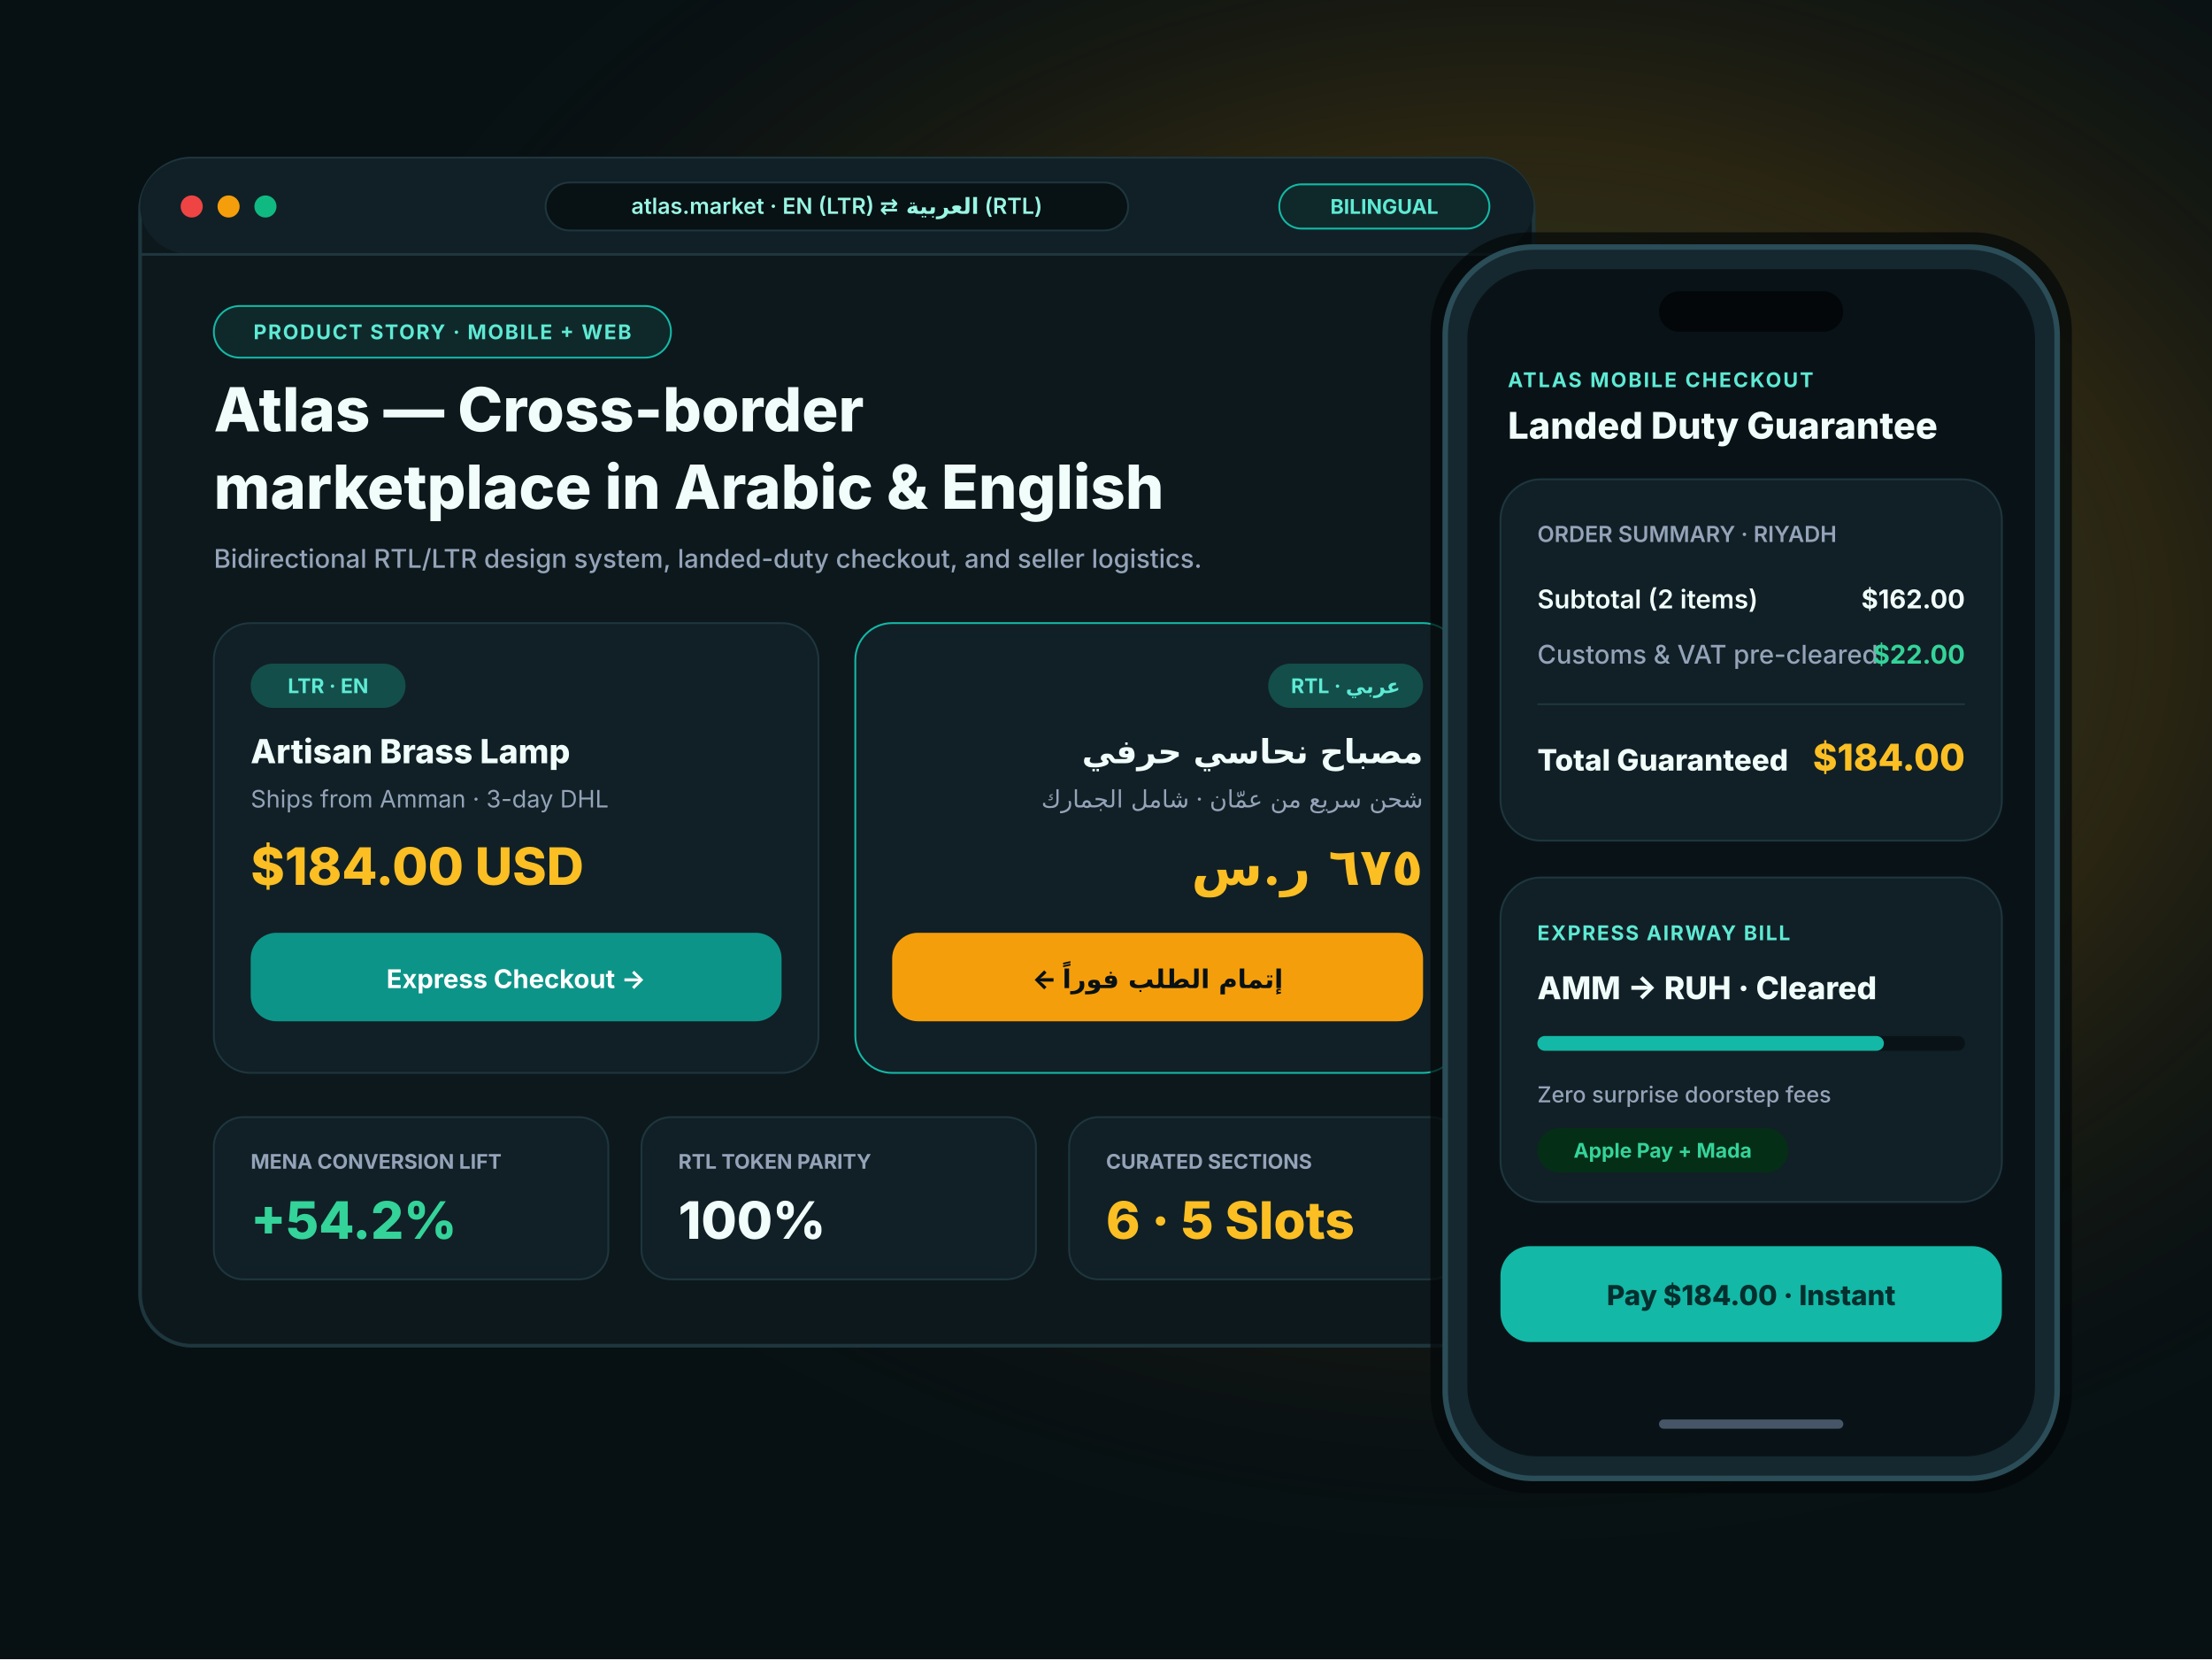
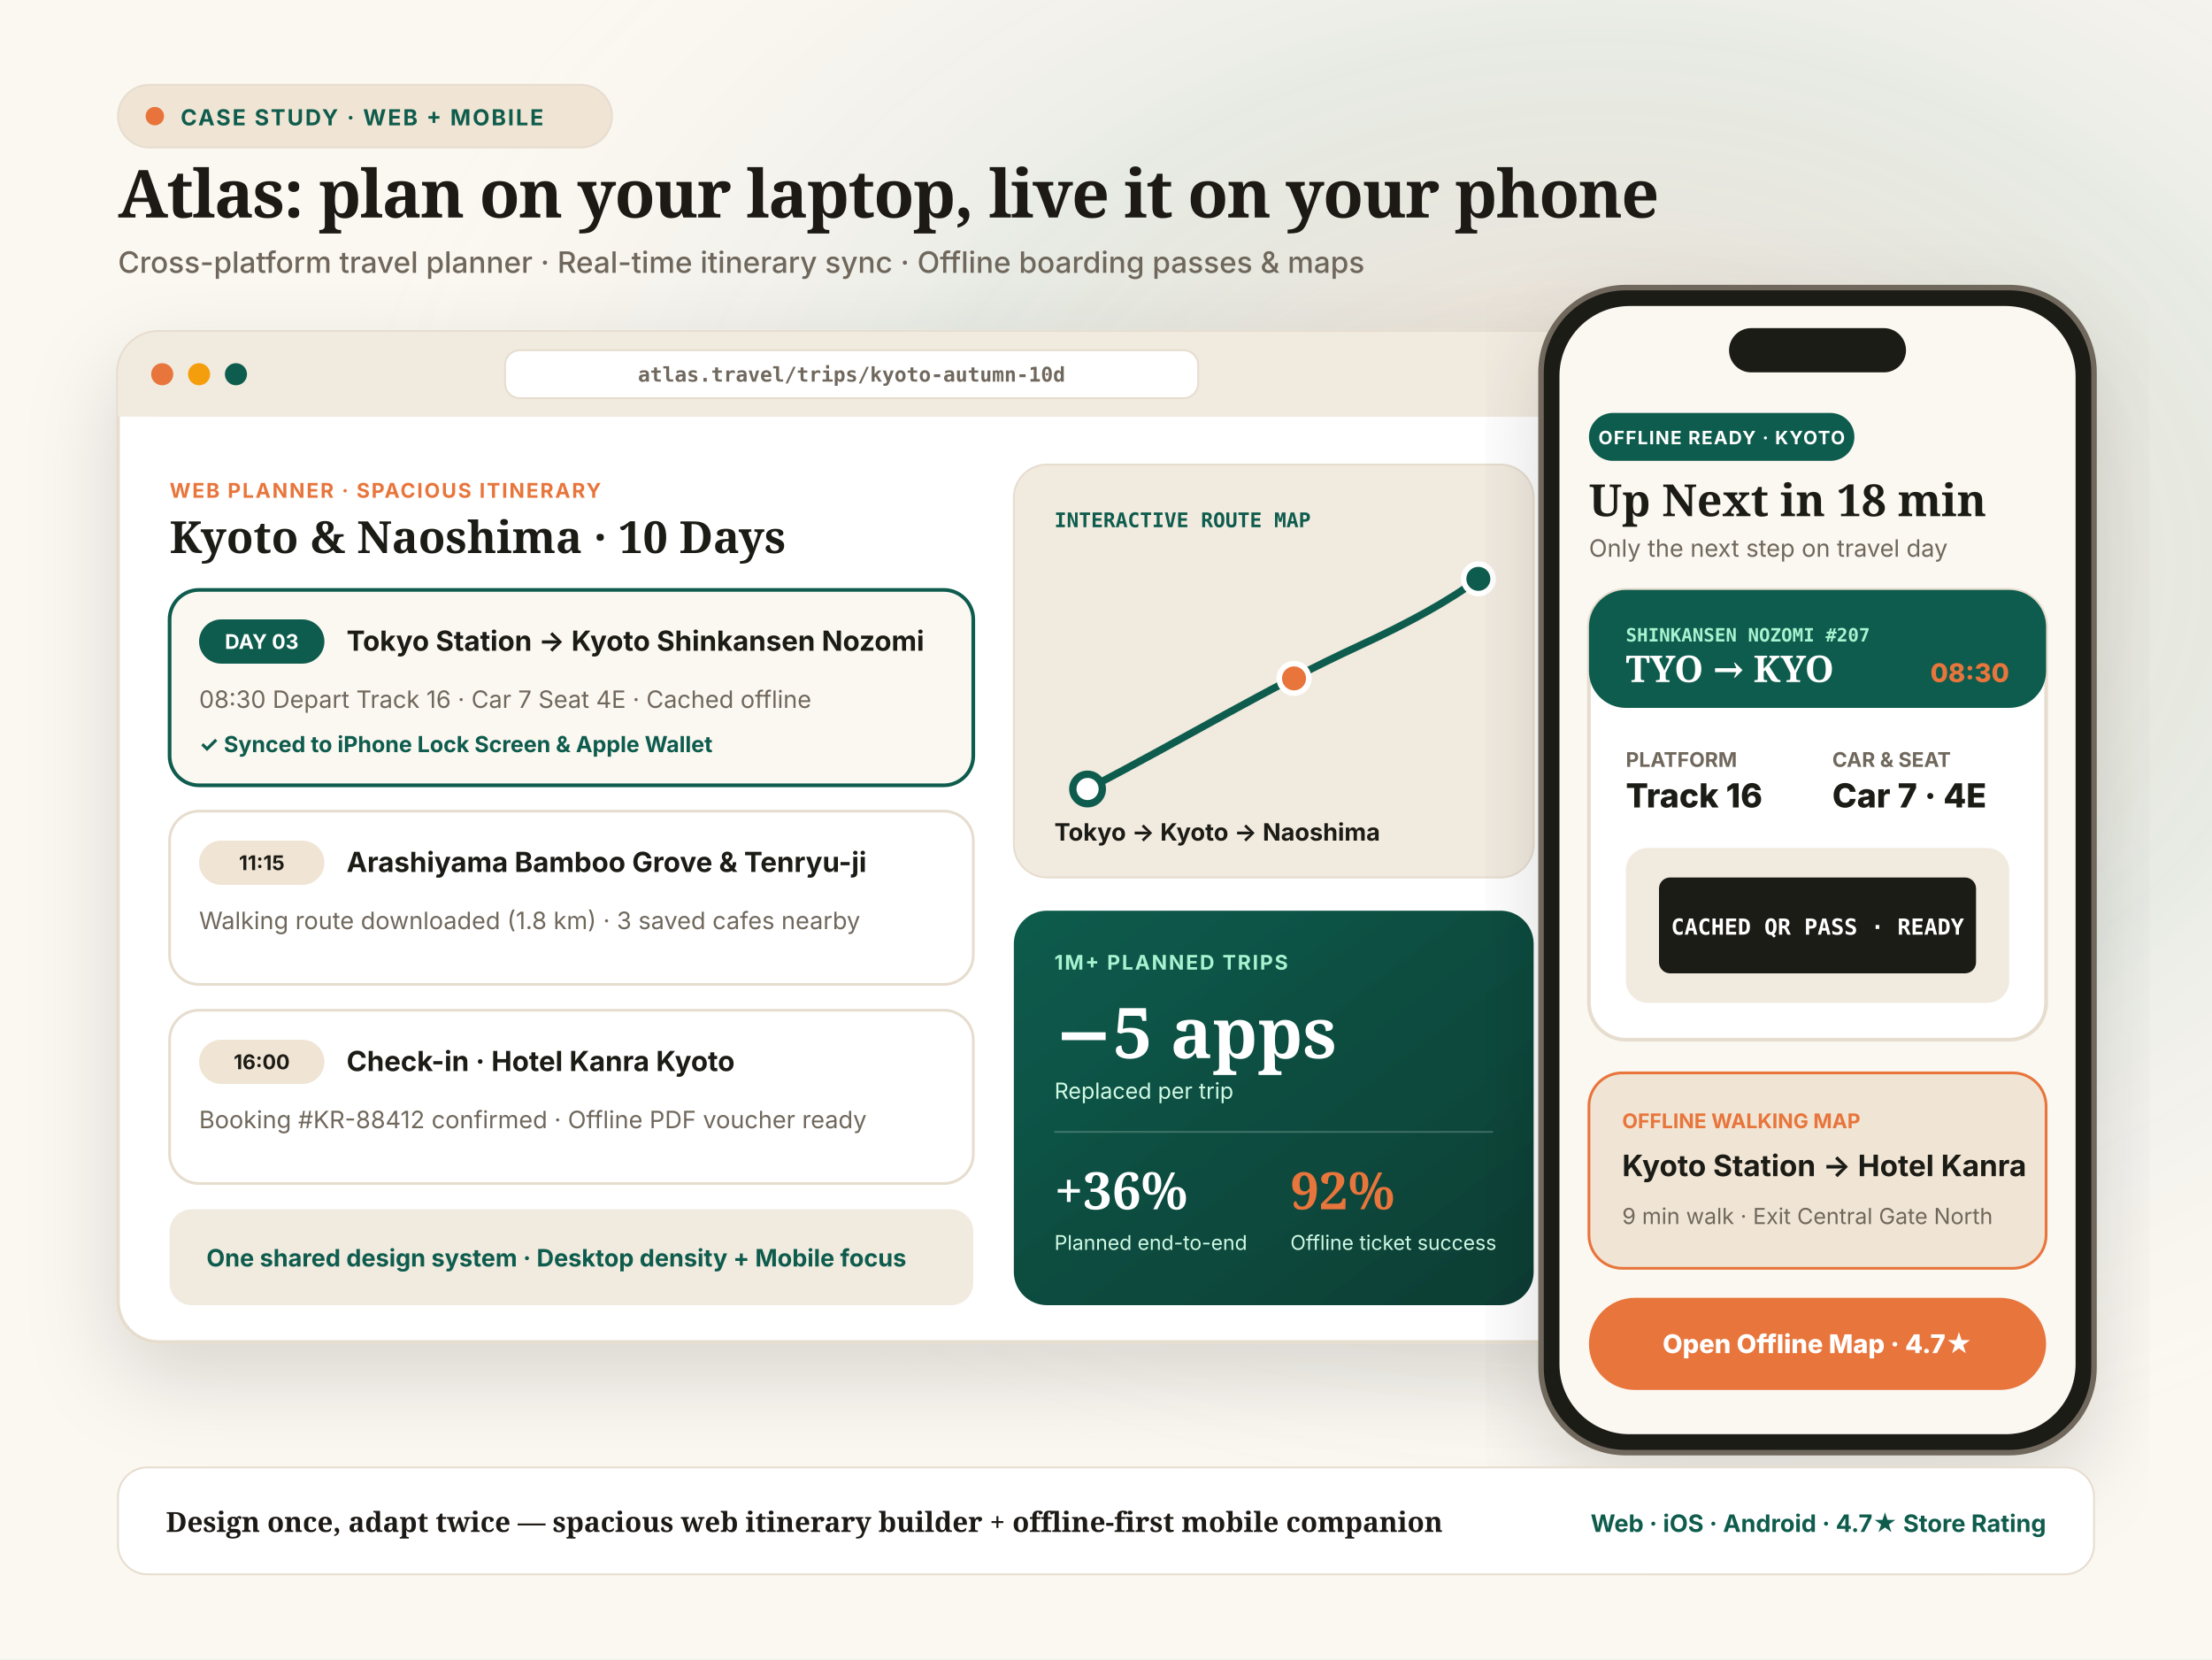
<svg xmlns="http://www.w3.org/2000/svg" viewBox="0 0 1200 900" fill="none">
  <defs>
-     <radialGradient id="atlasTealGlow" cx="68%" cy="38%" r="58%">
-       <stop offset="0%" stop-color="#0D9488" stop-opacity="0.38" />
-       <stop offset="52%" stop-color="#F59E0B" stop-opacity="0.14" />
-       <stop offset="100%" stop-color="#071013" stop-opacity="0" />
+     <radialGradient id="atlasWarmGlow" cx="72%" cy="34%" r="58%">
+       <stop offset="0%" stop-color="#E8743B" stop-opacity="0.18" />
+       <stop offset="55%" stop-color="#0F5C4D" stop-opacity="0.08" />
+       <stop offset="100%" stop-color="#FBF7F1" stop-opacity="0" />
    </radialGradient>
+     <linearGradient id="atlasForestCard" x1="0" y1="0" x2="1" y2="1">
+       <stop offset="0%" stop-color="#0F5C4D" />
+       <stop offset="100%" stop-color="#093D33" />
+     </linearGradient>
+     <filter id="atlasShadow" x="-10%" y="-8%" width="120%" height="122%">
+       <feDropShadow dx="0" dy="18" stdDeviation="24" flood-color="#1D1A16" flood-opacity="0.14" />
+     </filter>
  </defs>
-   <rect width="1200" height="900" fill="#071013" />
-   <rect width="1200" height="900" fill="url(#atlasTealGlow)" />
-   <g transform="translate(76, 86)">
-     <rect width="756" height="644" rx="28" fill="#0D181C" stroke="#1E363D" stroke-width="2" />
-     <rect width="756" height="52" rx="28" fill="#112026" />
-     <line x1="0" y1="52" x2="756" y2="52" stroke="#1E363D" stroke-width="1.5" />
-     <circle cx="28" cy="26" r="6" fill="#EF4444" />
-     <circle cx="48" cy="26" r="6" fill="#F59E0B" />
-     <circle cx="68" cy="26" r="6" fill="#10B981" />
-     <rect x="220" y="13" width="316" height="26" rx="13" fill="#081114" stroke="#1E363D" />
-     <text x="378" y="30" text-anchor="middle" fill="#99F6E4" font-family="system-ui,-apple-system,sans-serif" font-size="12" font-weight="600">atlas.market · EN (LTR) ⇄ العربية (RTL)</text>
-     <rect x="618" y="14" width="114" height="24" rx="12" fill="#0F292A" stroke="#14B8A6" />
-     <text x="675" y="30" text-anchor="middle" fill="#5EEAD4" font-family="system-ui,-apple-system,sans-serif" font-size="11" font-weight="700">BILINGUAL</text>
-     <rect x="40" y="80" width="248" height="28" rx="14" fill="#0F292A" stroke="#14B8A6" />
-     <text x="164" y="98" text-anchor="middle" fill="#5EEAD4" font-family="system-ui,-apple-system,sans-serif" font-size="11" font-weight="700" letter-spacing="0.8">PRODUCT STORY · MOBILE + WEB</text>
-     <text x="40" y="148" fill="#F0FDFA" font-family="system-ui,-apple-system,sans-serif" font-size="33" font-weight="800">Atlas — Cross-border</text>
-     <text x="40" y="190" fill="#F0FDFA" font-family="system-ui,-apple-system,sans-serif" font-size="33" font-weight="800">marketplace in Arabic &amp; English</text>
-     <text x="40" y="222" fill="#94A3B8" font-family="system-ui,-apple-system,sans-serif" font-size="14" font-weight="500">Bidirectional RTL/LTR design system, landed-duty checkout, and seller logistics.</text>
-     <rect x="40" y="252" width="328" height="244" rx="20" fill="#112026" stroke="#1E363D" />
-     <rect x="60" y="274" width="84" height="24" rx="12" fill="#134E4A" />
-     <text x="102" y="290" text-anchor="middle" fill="#5EEAD4" font-family="system-ui,-apple-system,sans-serif" font-size="11" font-weight="700">LTR · EN</text>
-     <text x="60" y="328" fill="#F0FDFA" font-family="system-ui,-apple-system,sans-serif" font-size="18" font-weight="800">Artisan Brass Lamp</text>
-     <text x="60" y="352" fill="#94A3B8" font-family="system-ui,-apple-system,sans-serif" font-size="13">Ships from Amman · 3-day DHL</text>
-     <text x="60" y="394" fill="#FBBF24" font-family="system-ui,-apple-system,sans-serif" font-size="28" font-weight="800">$184.00 USD</text>
-     <rect x="60" y="420" width="288" height="48" rx="14" fill="#0D9488" />
-     <text x="204" y="450" text-anchor="middle" fill="#FFFFFF" font-family="system-ui,-apple-system,sans-serif" font-size="14" font-weight="700">Express Checkout →</text>
-     <rect x="388" y="252" width="328" height="244" rx="20" fill="#112026" stroke="#14B8A6" />
-     <rect x="612" y="274" width="84" height="24" rx="12" fill="#134E4A" />
-     <text x="654" y="290" text-anchor="middle" fill="#5EEAD4" font-family="system-ui,-apple-system,sans-serif" font-size="11" font-weight="700">RTL · عربي</text>
-     <text x="696" y="328" text-anchor="end" fill="#F0FDFA" font-family="system-ui,-apple-system,sans-serif" font-size="18" font-weight="800">مصباح نحاسي حرفي</text>
-     <text x="696" y="352" text-anchor="end" fill="#94A3B8" font-family="system-ui,-apple-system,sans-serif" font-size="13">شحن سريع من عمّان · شامل الجمارك</text>
-     <text x="696" y="394" text-anchor="end" fill="#FBBF24" font-family="system-ui,-apple-system,sans-serif" font-size="28" font-weight="800">٦٧٥ ر.س</text>
-     <rect x="408" y="420" width="288" height="48" rx="14" fill="#F59E0B" />
-     <text x="552" y="450" text-anchor="middle" fill="#081114" font-family="system-ui,-apple-system,sans-serif" font-size="14" font-weight="800">← إتمام الطلب فوراً</text>
-     <rect x="40" y="520" width="214" height="88" rx="16" fill="#112026" stroke="#1E363D" />
-     <text x="60" y="548" fill="#94A3B8" font-family="system-ui,-apple-system,sans-serif" font-size="11" font-weight="700">MENA CONVERSION LIFT</text>
-     <text x="60" y="586" fill="#34D399" font-family="system-ui,-apple-system,sans-serif" font-size="28" font-weight="800">+54.2%</text>
-     <rect x="272" y="520" width="214" height="88" rx="16" fill="#112026" stroke="#1E363D" />
-     <text x="292" y="548" fill="#94A3B8" font-family="system-ui,-apple-system,sans-serif" font-size="11" font-weight="700">RTL TOKEN PARITY</text>
-     <text x="292" y="586" fill="#F0FDFA" font-family="system-ui,-apple-system,sans-serif" font-size="28" font-weight="800">100%</text>
-     <rect x="504" y="520" width="212" height="88" rx="16" fill="#112026" stroke="#1E363D" />
-     <text x="524" y="548" fill="#94A3B8" font-family="system-ui,-apple-system,sans-serif" font-size="11" font-weight="700">CURATED SECTIONS</text>
-     <text x="524" y="586" fill="#FBBF24" font-family="system-ui,-apple-system,sans-serif" font-size="28" font-weight="800">6 · 5 Slots</text>
+   <rect width="1200" height="900" fill="#FBF7F1" />
+   <rect width="1200" height="900" fill="url(#atlasWarmGlow)" />
+   <g transform="translate(64, 46)">
+     <rect width="268" height="34" rx="17" fill="#F0E5D4" stroke="#E6DDCF" />
+     <circle cx="20" cy="17" r="5" fill="#E8743B" />
+     <text x="34" y="22" fill="#0F5C4D" font-family="system-ui,-apple-system,sans-serif" font-size="12" font-weight="700" letter-spacing="0.08em">CASE STUDY · WEB + MOBILE</text>
+     <text x="0" y="72" fill="#1D1A16" font-family="Georgia,serif" font-size="36" font-weight="700" letter-spacing="-0.02em">Atlas: plan on your laptop, live it on your phone</text>
+     <text x="0" y="102" fill="#6F675C" font-family="system-ui,-apple-system,sans-serif" font-size="16" font-weight="500">Cross-platform travel planner · Real-time itinerary sync · Offline boarding passes &amp; maps</text>
  </g>
-   <g transform="translate(784, 134)">
-     <rect x="-8" y="-8" width="348" height="684" rx="54" fill="#030709" opacity="0.7" />
-     <rect x="0" y="0" width="332" height="668" rx="48" fill="#15282F" stroke="#2A4D58" stroke-width="3" />
-     <rect x="12" y="12" width="308" height="644" rx="38" fill="#091317" />
-     <rect x="116" y="24" width="100" height="22" rx="11" fill="#030709" />
-     <text x="34" y="76" fill="#5EEAD4" font-family="system-ui,-apple-system,sans-serif" font-size="11" font-weight="700" letter-spacing="1">ATLAS MOBILE CHECKOUT</text>
-     <text x="34" y="104" fill="#F0FDFA" font-family="system-ui,-apple-system,sans-serif" font-size="20" font-weight="800">Landed Duty Guarantee</text>
-     <rect x="30" y="126" width="272" height="196" rx="22" fill="#112026" stroke="#1E363D" />
-     <text x="50" y="160" fill="#94A3B8" font-family="system-ui,-apple-system,sans-serif" font-size="12" font-weight="600">ORDER SUMMARY · RIYADH</text>
-     <text x="50" y="196" fill="#F0FDFA" font-family="system-ui,-apple-system,sans-serif" font-size="14" font-weight="600">Subtotal (2 items)</text>
-     <text x="282" y="196" text-anchor="end" fill="#F0FDFA" font-family="system-ui,-apple-system,sans-serif" font-size="14" font-weight="700">$162.00</text>
-     <text x="50" y="226" fill="#94A3B8" font-family="system-ui,-apple-system,sans-serif" font-size="14" font-weight="500">Customs &amp; VAT pre-cleared</text>
-     <text x="282" y="226" text-anchor="end" fill="#34D399" font-family="system-ui,-apple-system,sans-serif" font-size="14" font-weight="700">$22.00</text>
-     <line x1="50" y1="248" x2="282" y2="248" stroke="#1E363D" />
-     <text x="50" y="284" fill="#F0FDFA" font-family="system-ui,-apple-system,sans-serif" font-size="16" font-weight="800">Total Guaranteed</text>
-     <text x="282" y="284" text-anchor="end" fill="#FBBF24" font-family="system-ui,-apple-system,sans-serif" font-size="20" font-weight="800">$184.00</text>
-     <rect x="30" y="342" width="272" height="176" rx="22" fill="#112026" stroke="#1E363D" />
-     <text x="50" y="376" fill="#5EEAD4" font-family="system-ui,-apple-system,sans-serif" font-size="11" font-weight="700" letter-spacing="0.8">EXPRESS AIRWAY BILL</text>
-     <text x="50" y="408" fill="#F0FDFA" font-family="system-ui,-apple-system,sans-serif" font-size="17" font-weight="800">AMM → RUH · Cleared</text>
-     <rect x="50" y="428" width="232" height="8" rx="4" fill="#091317" />
-     <rect x="50" y="428" width="188" height="8" rx="4" fill="#14B8A6" />
-     <text x="50" y="464" fill="#94A3B8" font-family="system-ui,-apple-system,sans-serif" font-size="12" font-weight="500">Zero surprise doorstep fees</text>
-     <rect x="50" y="478" width="136" height="24" rx="12" fill="#052E16" />
-     <text x="118" y="494" text-anchor="middle" fill="#34D399" font-family="system-ui,-apple-system,sans-serif" font-size="11" font-weight="700">Apple Pay + Mada</text>
-     <rect x="30" y="542" width="272" height="52" rx="16" fill="#14B8A6" />
-     <text x="166" y="574" text-anchor="middle" fill="#042F2E" font-family="system-ui,-apple-system,sans-serif" font-size="15" font-weight="800">Pay $184.00 · Instant</text>
-     <rect x="116" y="636" width="100" height="5" rx="2.5" fill="#475569" />
+   <g transform="translate(64, 180)" filter="url(#atlasShadow)">
+     <rect width="796" height="548" rx="22" fill="#FFFFFF" stroke="#E6DDCF" stroke-width="2" />
+     <rect width="796" height="46" rx="22" fill="#F1EADF" />
+     <rect y="26" width="796" height="20" fill="#F1EADF" />
+     <circle cx="24" cy="23" r="6" fill="#E8743B" />
+     <circle cx="44" cy="23" r="6" fill="#F59E0B" />
+     <circle cx="64" cy="23" r="6" fill="#0F5C4D" />
+     <rect x="210" y="10" width="376" height="26" rx="8" fill="#FFFFFF" stroke="#E6DDCF" />
+     <text x="398" y="27" text-anchor="middle" fill="#6F675C" font-family="ui-monospace,monospace" font-size="11" font-weight="600">atlas.travel/trips/kyoto-autumn-10d</text>
+     <g transform="translate(28, 72)">
+       <text x="0" y="18" fill="#E8743B" font-family="system-ui,-apple-system,sans-serif" font-size="11" font-weight="700" letter-spacing="0.08em">WEB PLANNER · SPACIOUS ITINERARY</text>
+       <text x="0" y="48" fill="#1D1A16" font-family="Georgia,serif" font-size="24" font-weight="700">Kyoto &amp; Naoshima · 10 Days</text>
+       <rect y="68" width="436" height="106" rx="16" fill="#FBF7F1" stroke="#0F5C4D" stroke-width="2" />
+       <rect x="16" y="84" width="68" height="24" rx="12" fill="#0F5C4D" />
+       <text x="50" y="100" text-anchor="middle" fill="#FFFFFF" font-family="system-ui,-apple-system,sans-serif" font-size="11" font-weight="700">DAY 03</text>
+       <text x="96" y="101" fill="#1D1A16" font-family="system-ui,-apple-system,sans-serif" font-size="15" font-weight="700">Tokyo Station → Kyoto Shinkansen Nozomi</text>
+       <text x="16" y="132" fill="#6F675C" font-family="system-ui,-apple-system,sans-serif" font-size="13">08:30 Depart Track 16 · Car 7 Seat 4E · Cached offline</text>
+       <text x="16" y="156" fill="#0F5C4D" font-family="system-ui,-apple-system,sans-serif" font-size="12" font-weight="700">✓ Synced to iPhone Lock Screen &amp; Apple Wallet</text>
+       <rect y="188" width="436" height="94" rx="16" fill="#FFFFFF" stroke="#E6DDCF" stroke-width="1.5" />
+       <rect x="16" y="204" width="68" height="24" rx="12" fill="#F0E5D4" />
+       <text x="50" y="220" text-anchor="middle" fill="#1D1A16" font-family="system-ui,-apple-system,sans-serif" font-size="11" font-weight="700">11:15</text>
+       <text x="96" y="221" fill="#1D1A16" font-family="system-ui,-apple-system,sans-serif" font-size="15" font-weight="700">Arashiyama Bamboo Grove &amp; Tenryu-ji</text>
+       <text x="16" y="252" fill="#6F675C" font-family="system-ui,-apple-system,sans-serif" font-size="13">Walking route downloaded (1.8 km) · 3 saved cafes nearby</text>
+       <rect y="296" width="436" height="94" rx="16" fill="#FFFFFF" stroke="#E6DDCF" stroke-width="1.5" />
+       <rect x="16" y="312" width="68" height="24" rx="12" fill="#F0E5D4" />
+       <text x="50" y="328" text-anchor="middle" fill="#1D1A16" font-family="system-ui,-apple-system,sans-serif" font-size="11" font-weight="700">16:00</text>
+       <text x="96" y="329" fill="#1D1A16" font-family="system-ui,-apple-system,sans-serif" font-size="15" font-weight="700">Check-in · Hotel Kanra Kyoto</text>
+       <text x="16" y="360" fill="#6F675C" font-family="system-ui,-apple-system,sans-serif" font-size="13">Booking #KR-88412 confirmed · Offline PDF voucher ready</text>
+       <rect y="404" width="436" height="52" rx="12" fill="#F1EADF" />
+       <text x="20" y="435" fill="#0F5C4D" font-family="system-ui,-apple-system,sans-serif" font-size="13" font-weight="700">One shared design system · Desktop density + Mobile focus</text>
+     </g>
+     <g transform="translate(486, 72)">
+       <rect width="282" height="224" rx="18" fill="#F1EADF" stroke="#E6DDCF" />
+       <text x="22" y="34" fill="#0F5C4D" font-family="ui-monospace,monospace" font-size="11" font-weight="700">INTERACTIVE ROUTE MAP</text>
+       <path d="M40 176C94 148 136 122 188 98C214 86 236 74 252 62" stroke="#0F5C4D" stroke-width="4" stroke-linecap="round" />
+       <circle cx="40" cy="176" r="8" fill="#FFFFFF" stroke="#0F5C4D" stroke-width="4" />
+       <circle cx="152" cy="116" r="8" fill="#E8743B" stroke="#FFFFFF" stroke-width="3" />
+       <circle cx="252" cy="62" r="8" fill="#0F5C4D" stroke="#FFFFFF" stroke-width="3" />
+       <text x="22" y="204" fill="#1D1A16" font-family="system-ui,-apple-system,sans-serif" font-size="13" font-weight="700">Tokyo → Kyoto → Naoshima</text>
+       <rect y="242" width="282" height="214" rx="18" fill="url(#atlasForestCard)" />
+       <text x="22" y="274" fill="#A7F3D0" font-family="system-ui,-apple-system,sans-serif" font-size="11" font-weight="700" letter-spacing="0.08em">1M+ PLANNED TRIPS</text>
+       <text x="22" y="322" fill="#FFFFFF" font-family="Georgia,serif" font-size="38" font-weight="700">−5 apps</text>
+       <text x="22" y="344" fill="#D1FAE5" font-family="system-ui,-apple-system,sans-serif" font-size="12">Replaced per trip</text>
+       <line x1="22" y1="362" x2="260" y2="362" stroke="#FFFFFF" stroke-opacity="0.2" />
+       <text x="22" y="404" fill="#FFFFFF" font-family="Georgia,serif" font-size="28" font-weight="700">+36%</text>
+       <text x="22" y="426" fill="#D1FAE5" font-family="system-ui,-apple-system,sans-serif" font-size="11">Planned end-to-end</text>
+       <text x="150" y="404" fill="#E8743B" font-family="Georgia,serif" font-size="28" font-weight="700">92%</text>
+       <text x="150" y="426" fill="#D1FAE5" font-family="system-ui,-apple-system,sans-serif" font-size="11">Offline ticket success</text>
+     </g>
+   </g>
+   <g transform="translate(836, 156)" filter="url(#atlasShadow)">
+     <rect width="300" height="632" rx="46" fill="#1D1A16" stroke="#6F675C" stroke-width="3" />
+     <rect x="10" y="10" width="280" height="612" rx="38" fill="#FBF7F1" />
+     <rect x="102" y="22" width="96" height="24" rx="12" fill="#1D1A16" />
+     <g transform="translate(26, 68)">
+       <rect width="144" height="26" rx="13" fill="#0F5C4D" />
+       <text x="72" y="17" text-anchor="middle" fill="#FFFFFF" font-family="system-ui,-apple-system,sans-serif" font-size="10" font-weight="700" letter-spacing="0.06em">OFFLINE READY · KYOTO</text>
+       <text x="0" y="56" fill="#1D1A16" font-family="Georgia,serif" font-size="24" font-weight="700">Up Next in 18 min</text>
+       <text x="0" y="78" fill="#6F675C" font-family="system-ui,-apple-system,sans-serif" font-size="13">Only the next step on travel day</text>
+       <rect y="96" width="248" height="244" rx="20" fill="#FFFFFF" stroke="#E6DDCF" stroke-width="2" />
+       <rect y="96" width="248" height="64" rx="20" fill="#0F5C4D" />
+       <text x="20" y="124" fill="#A7F3D0" font-family="ui-monospace,monospace" font-size="10" font-weight="700">SHINKANSEN NOZOMI #207</text>
+       <text x="20" y="146" fill="#FFFFFF" font-family="Georgia,serif" font-size="20" font-weight="700">TYO  →  KYO</text>
+       <text x="228" y="146" text-anchor="end" fill="#E8743B" font-family="system-ui,-apple-system,sans-serif" font-size="14" font-weight="800">08:30</text>
+       <text x="20" y="192" fill="#6F675C" font-family="system-ui,-apple-system,sans-serif" font-size="11" font-weight="700">PLATFORM</text>
+       <text x="20" y="214" fill="#1D1A16" font-family="system-ui,-apple-system,sans-serif" font-size="18" font-weight="800">Track 16</text>
+       <text x="132" y="192" fill="#6F675C" font-family="system-ui,-apple-system,sans-serif" font-size="11" font-weight="700">CAR &amp; SEAT</text>
+       <text x="132" y="214" fill="#1D1A16" font-family="system-ui,-apple-system,sans-serif" font-size="18" font-weight="800">Car 7 · 4E</text>
+       <rect x="20" y="236" width="208" height="84" rx="12" fill="#F1EADF" />
+       <rect x="38" y="252" width="172" height="52" rx="6" fill="#1D1A16" />
+       <text x="124" y="283" text-anchor="middle" fill="#FFFFFF" font-family="ui-monospace,monospace" font-size="12" font-weight="700">CACHED QR PASS · READY</text>
+       <rect y="358" width="248" height="106" rx="18" fill="#F0E5D4" stroke="#E8743B" stroke-width="1.5" />
+       <text x="18" y="388" fill="#E8743B" font-family="system-ui,-apple-system,sans-serif" font-size="11" font-weight="700">OFFLINE WALKING MAP</text>
+       <text x="18" y="414" fill="#1D1A16" font-family="system-ui,-apple-system,sans-serif" font-size="16" font-weight="700">Kyoto Station → Hotel Kanra</text>
+       <text x="18" y="440" fill="#6F675C" font-family="system-ui,-apple-system,sans-serif" font-size="12">9 min walk · Exit Central Gate North</text>
+       <rect y="480" width="248" height="50" rx="25" fill="#E8743B" />
+       <text x="124" y="510" text-anchor="middle" fill="#FFFFFF" font-family="system-ui,-apple-system,sans-serif" font-size="14" font-weight="800">Open Offline Map · 4.7★</text>
+     </g>
+   </g>
+   <g transform="translate(64, 796)">
+     <rect width="1072" height="58" rx="16" fill="#FFFFFF" stroke="#E6DDCF" />
+     <text x="26" y="35" fill="#1D1A16" font-family="Georgia,serif" font-size="15" font-weight="700">Design once, adapt twice — spacious web itinerary builder + offline-first mobile companion</text>
+     <text x="1046" y="35" text-anchor="end" fill="#0F5C4D" font-family="system-ui,-apple-system,sans-serif" font-size="13" font-weight="700">Web · iOS · Android · 4.7★ Store Rating</text>
  </g>
</svg>
